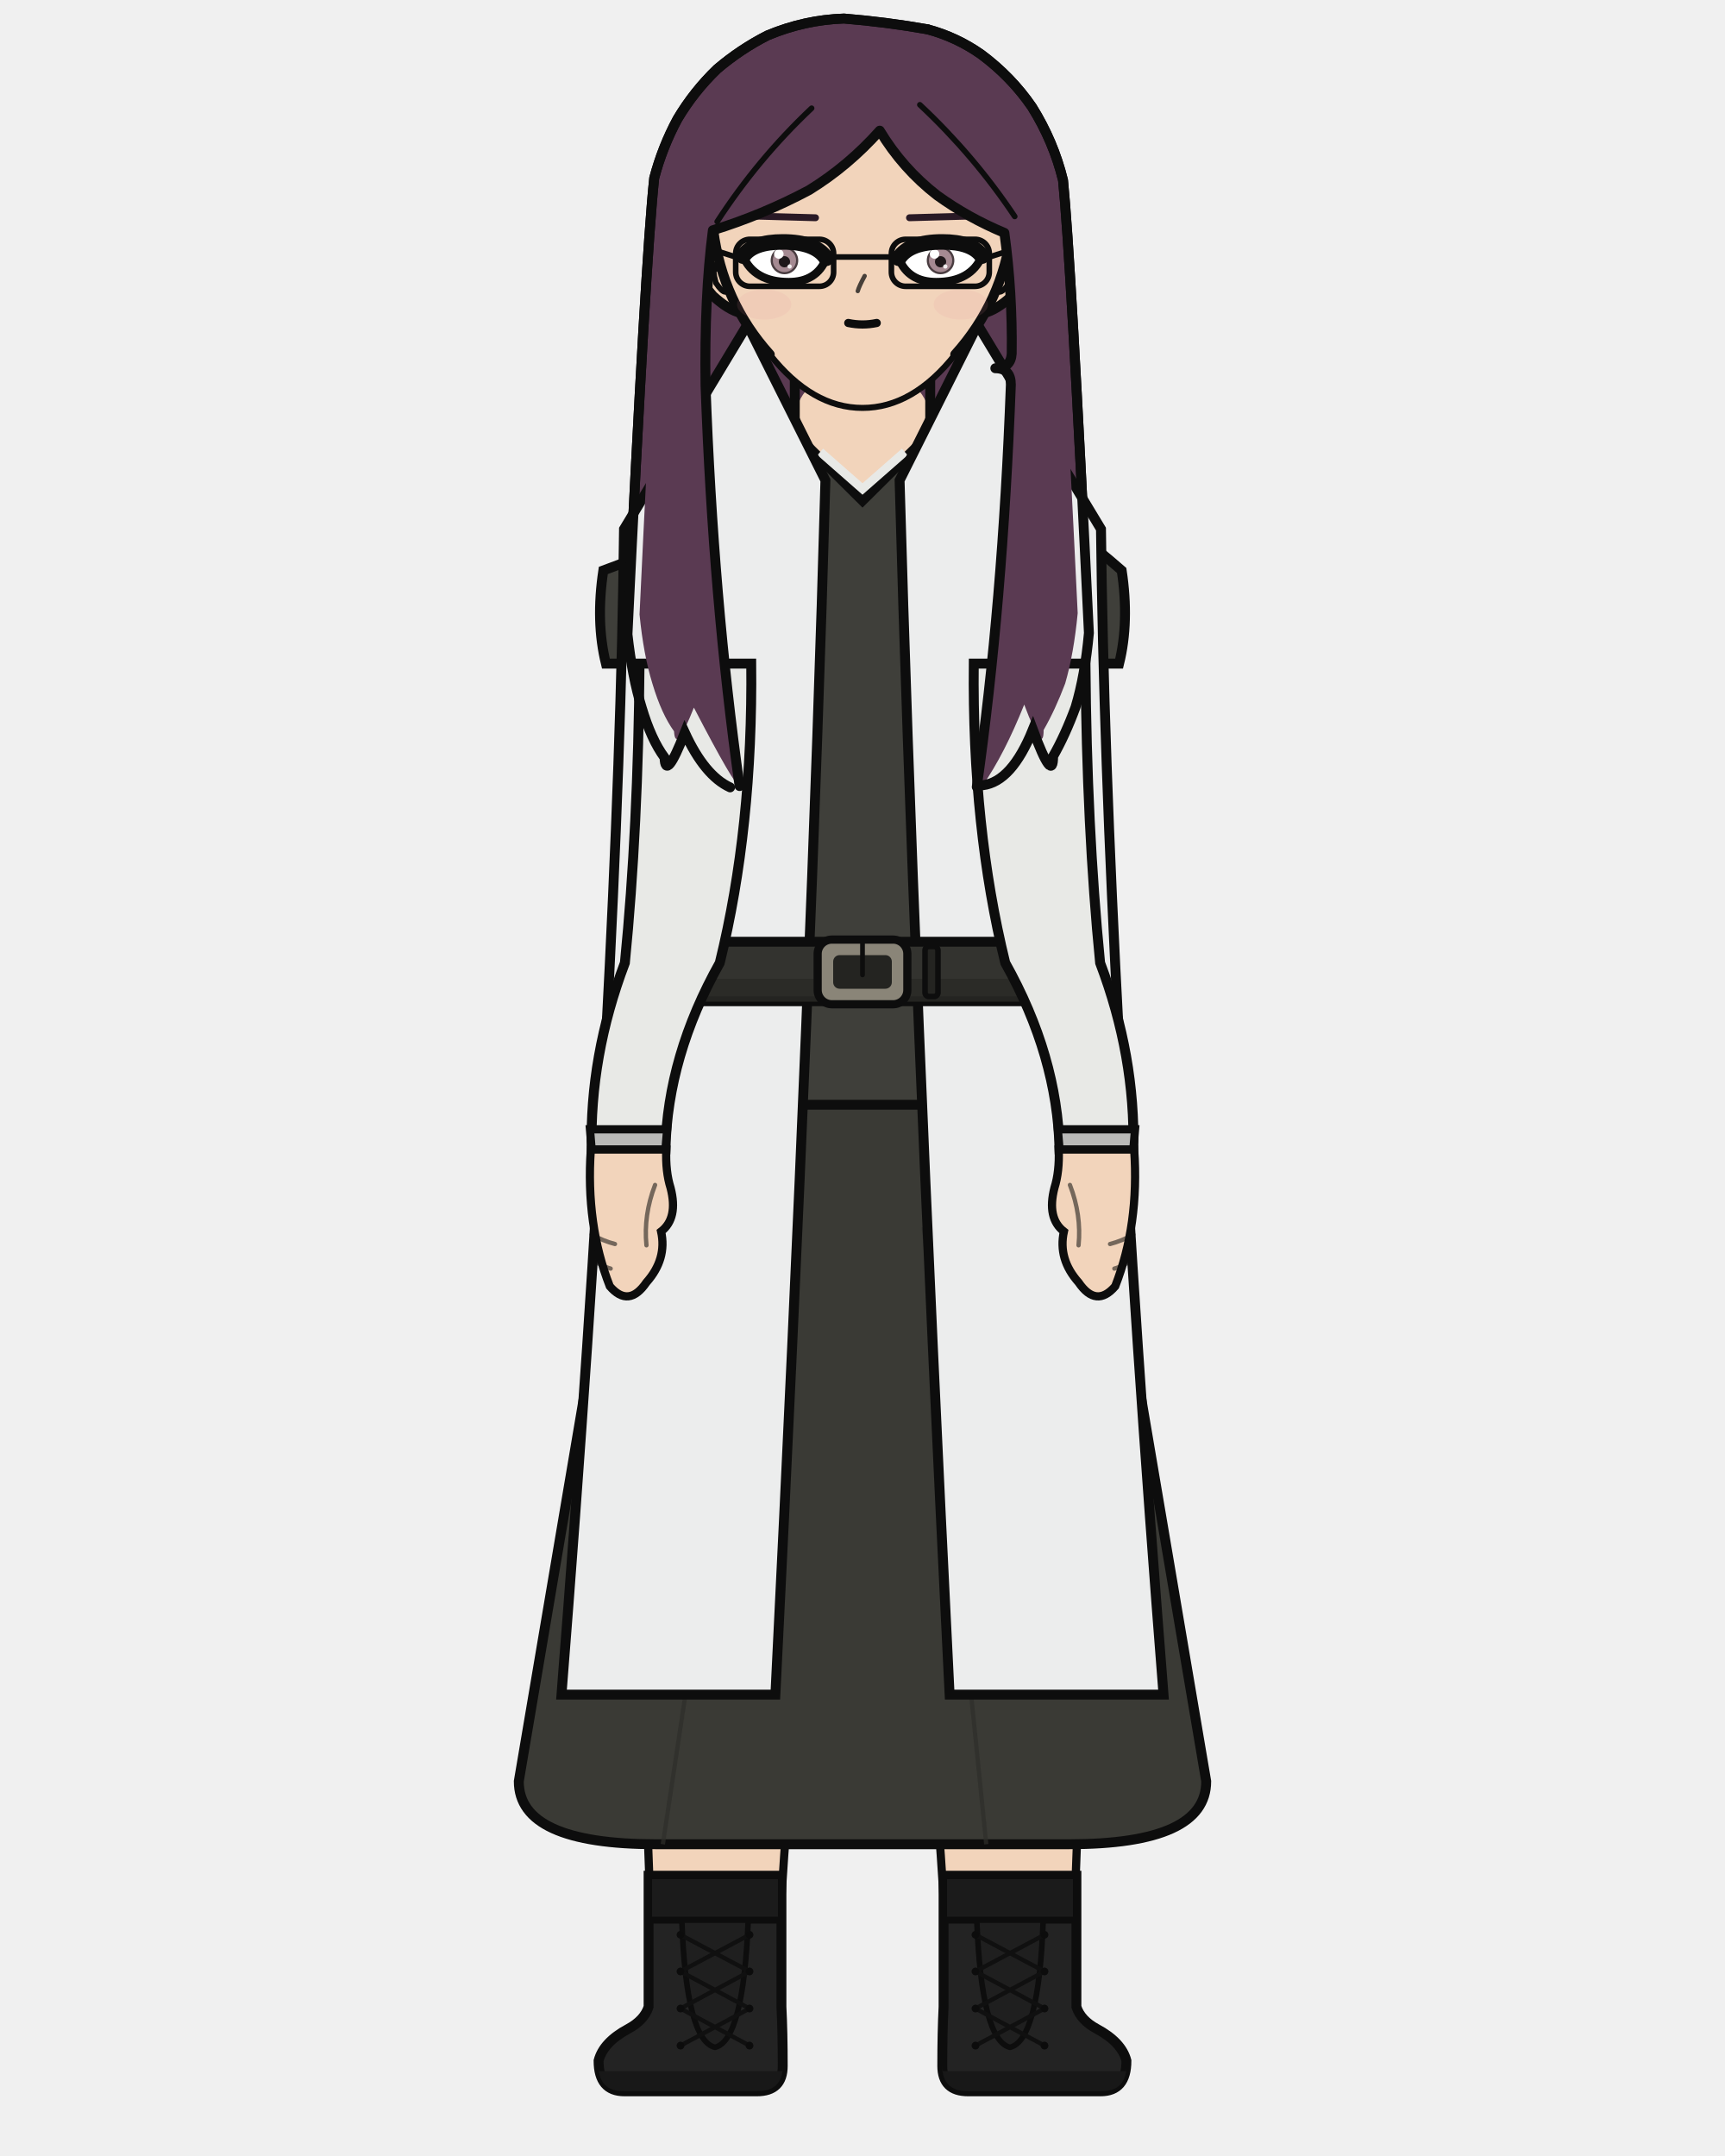
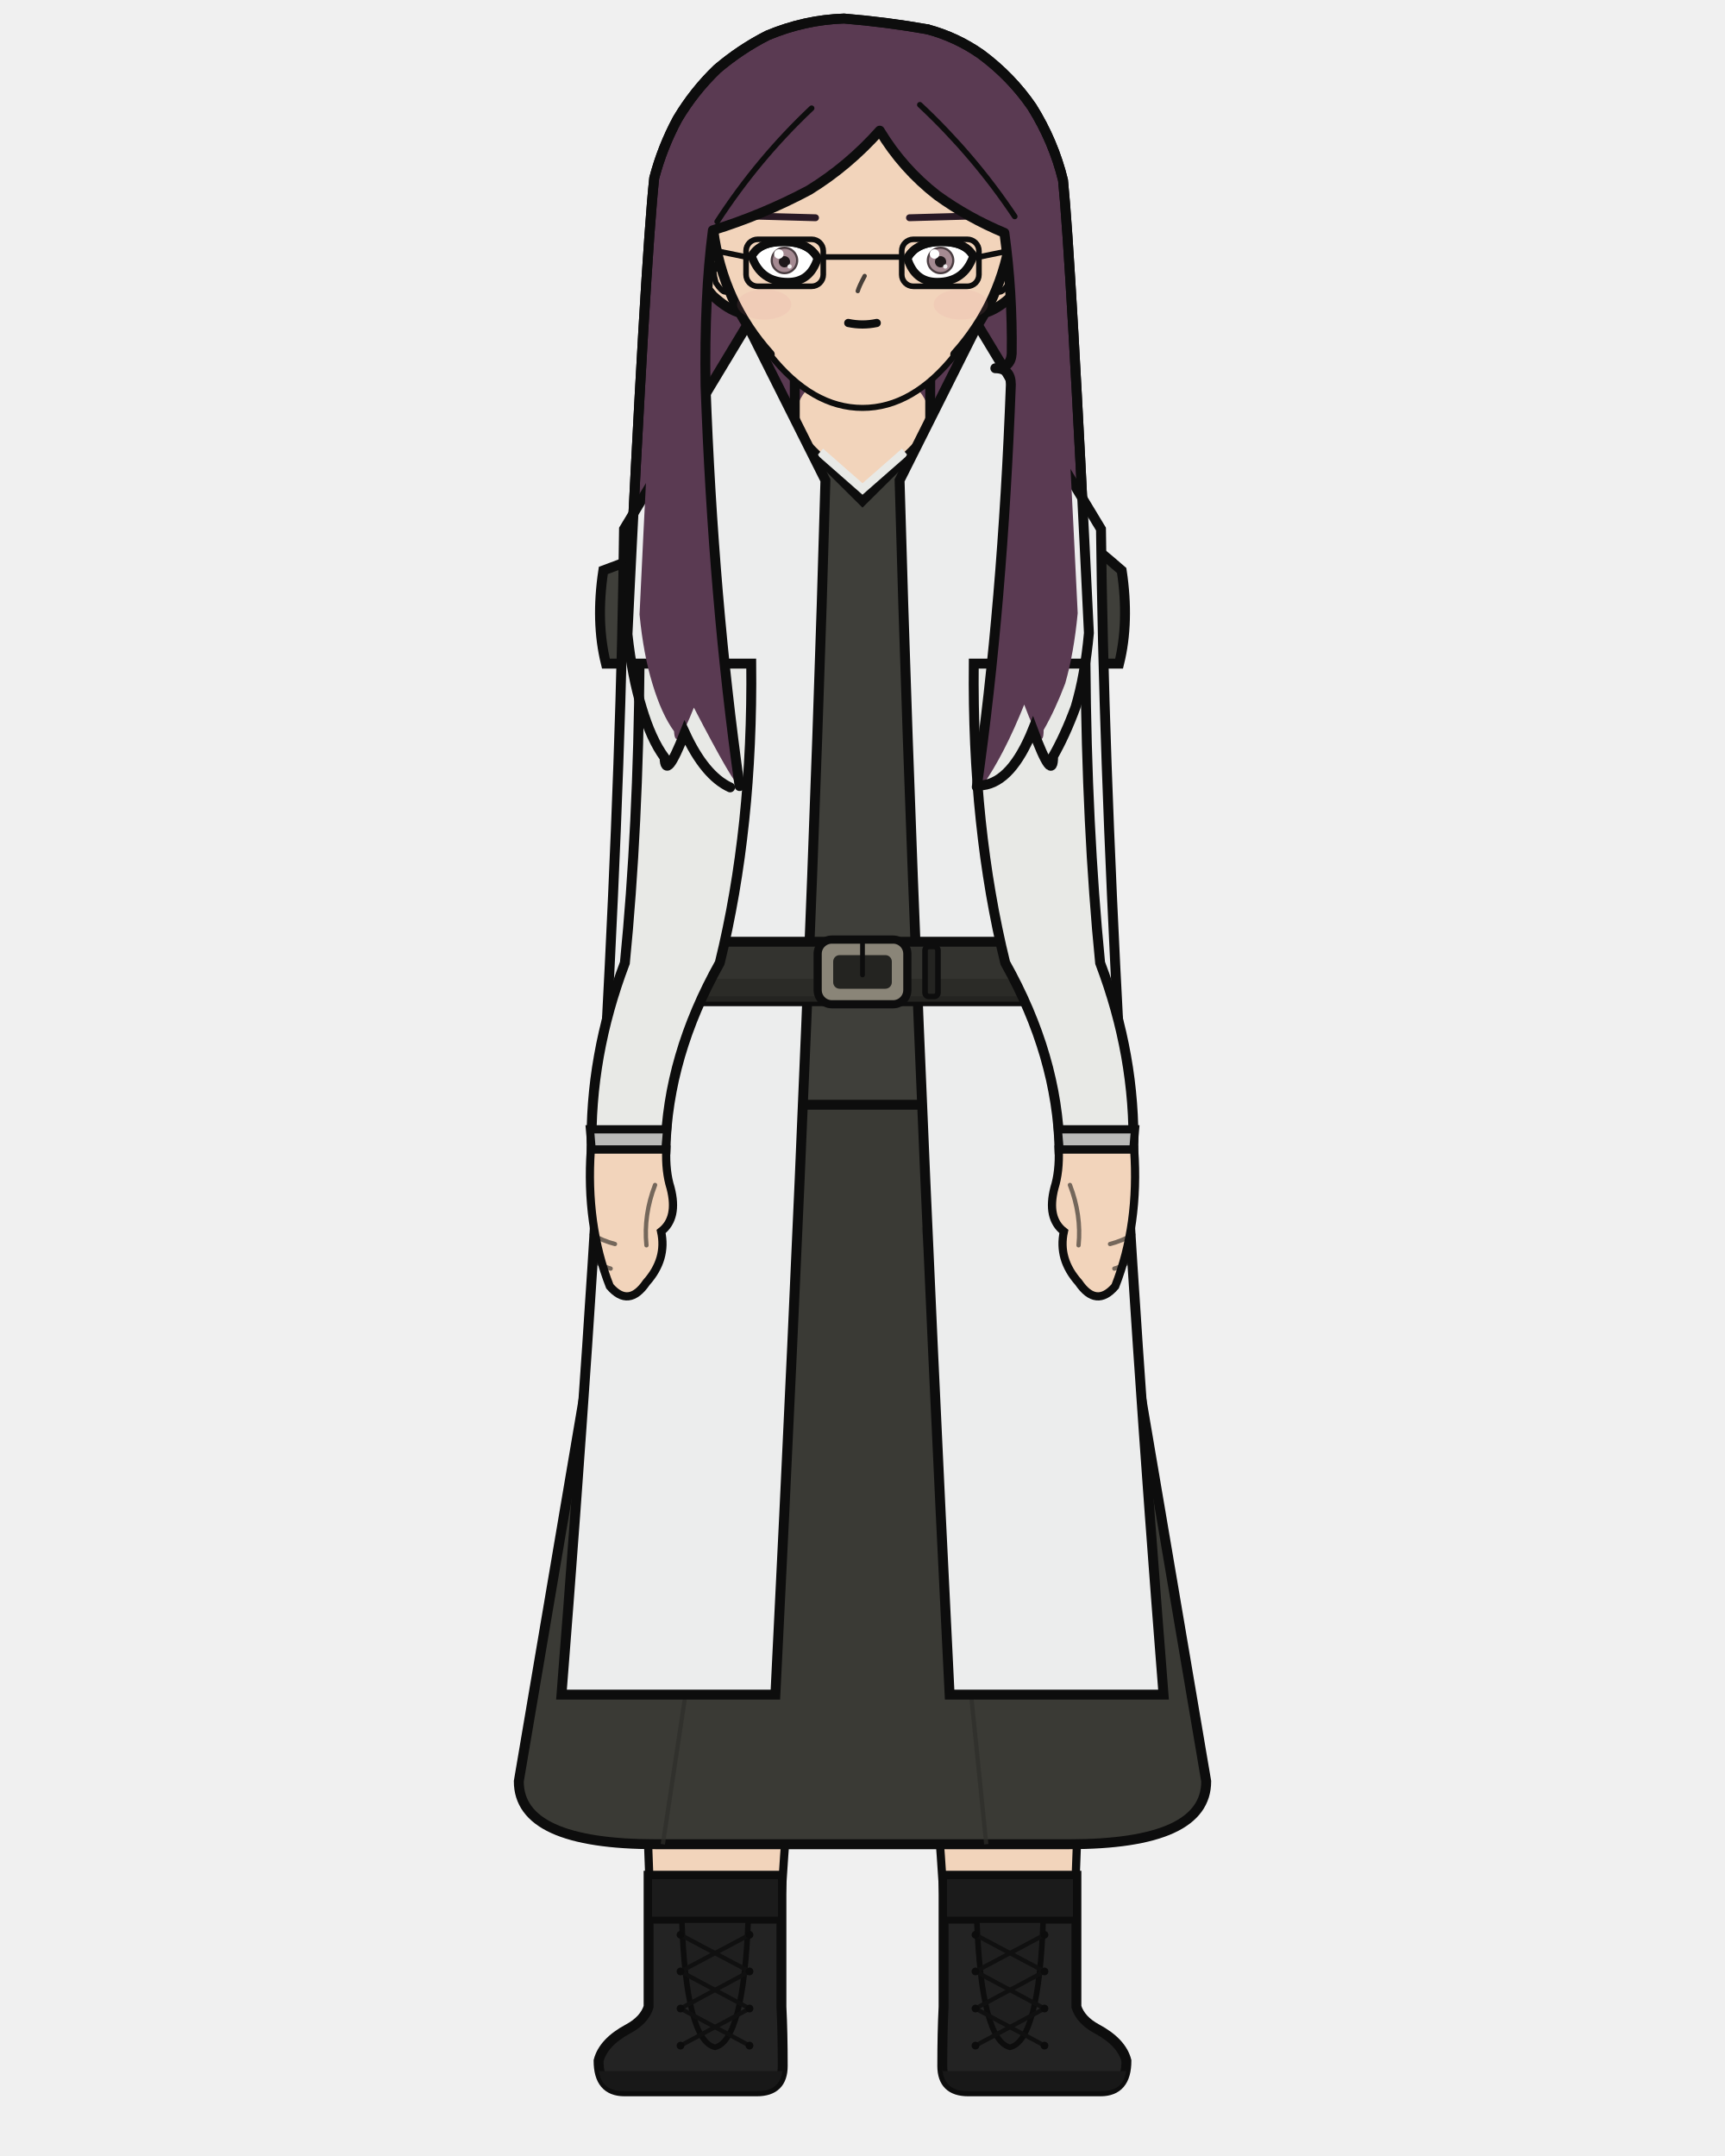
<svg xmlns="http://www.w3.org/2000/svg" width="400" height="500" viewBox="0 0 400 500">
  <defs>
    <clipPath id="hair-front">
      <path d="M 171.5 182.3 Q 165.4 139.1 163.6 89.4 Q 163.3 68.9 165.3 53.4 Q 176.9 49.8 187.6 44.1 Q 196.7 38.5 204.0 30.3 Q 209.3 39.1 217.3 45.3 Q 224.5 50.5 232.9 54.0 Q 234.8 67.9 234.6 82.0 Q 234.4 85.4 230.8 85.4 Q 234.4 85.4 234.4 89.2 Q 232.5 140.2 226.5 182.5 Q 227.2 182.3 227.9 182.1 Q 232.9 174.9 237.5 163.4 Q 242.0 175.4 242.0 169.3 Q 244.7 164.6 247.0 158.5 Q 249.0 151.6 249.9 142.2 Q 245.9 59.3 244.2 42.3 Q 242.0 33.8 237.4 26.2 Q 232.7 19.6 226.1 14.6 Q 220.7 10.8 214.4 9.1 Q 205.2 7.6 195.9 6.7 Q 187.3 7.1 179.1 10.5 Q 173.1 13.5 168.0 17.8 Q 162.8 22.8 159.2 28.9 Q 155.9 35.1 154.1 41.9 Q 152.2 59.7 148.3 142.5 Q 149.2 151.8 151.3 158.6 Q 153.4 165.6 156.3 169.6 Q 156.6 175.0 160.9 164.1 Q 170.4 182.4 171.5 182.3 Z" />
    </clipPath>
  </defs>
  <path d="M 169.3 182.6 Q 163.4 179.9 158.8 169.9 Q 154.3 181.4 154.1 175.7 Q 151.0 171.5 148.8 164.1 Q 146.6 157.0 145.5 147.1 Q 149.7 60.0 151.7 41.3 Q 153.6 34.1 157.1 27.6 Q 160.9 21.2 166.3 16.0 Q 171.7 11.4 178.0 8.2 Q 186.6 4.6 195.7 4.3 Q 205.5 5.1 215.1 6.8 Q 221.8 8.6 227.5 12.6 Q 234.5 17.8 239.3 24.8 Q 244.3 32.8 246.5 41.8 Q 248.3 59.6 252.5 146.8 Q 251.6 156.7 249.4 164.0 Q 247.0 170.5 244.2 175.4 Q 244.2 181.9 239.5 169.2 Q 234.6 181.3 227.9 182.1 Q 198.6 188.9 169.3 182.6 Z" fill="#5a3a52" />
  <path d="M 169.3 182.6 Q 163.4 179.9 158.8 169.9 Q 154.3 181.4 154.1 175.7 Q 151.0 171.5 148.8 164.1 Q 146.6 157.0 145.5 147.1 Q 149.7 60.0 151.7 41.3 Q 153.6 34.1 157.1 27.6 Q 160.9 21.2 166.3 16.0 Q 171.7 11.4 178.0 8.2 Q 186.6 4.6 195.7 4.3 Q 205.5 5.1 215.1 6.8 Q 221.8 8.6 227.5 12.6 Q 234.5 17.8 239.3 24.8 Q 244.3 32.8 246.5 41.8 Q 248.3 59.6 252.5 146.8 Q 251.6 156.7 249.4 164.0 Q 247.0 170.5 244.2 175.4 Q 244.2 181.9 239.5 169.2 Q 234.6 181.3 227.9 182.1 Q 198.6 188.9 169.3 182.6 Z" fill="none" stroke="#0d0d0d" stroke-width="2.3" stroke-linecap="round" stroke-linejoin="round" />
  <rect x="184.3" y="86.7" width="31.4" height="34.1" rx="11.0" fill="#f2d4bb" />
  <line x1="184.3" y1="86.7" x2="184.3" y2="120.9" stroke="#0d0d0d" stroke-width="2.3" />
  <line x1="215.7" y1="86.7" x2="215.7" y2="120.9" stroke="#0d0d0d" stroke-width="2.3" />
  <path d="M 147.3 256.2 L 252.7 256.2 Q 252.7 336.2 251.2 370.4 Q 250.9 403.7 248.2 465.4 L 220.2 465.4 Q 215.8 370.4 200.0 288.2 Q 184.2 370.4 179.8 465.4 L 151.8 465.4 Q 149.1 403.7 148.8 370.4 Q 147.3 336.2 147.3 256.2 Z" fill="#f2d4bb" stroke="#0d0d0d" stroke-width="1.9" stroke-linejoin="round" />
  <path d="M 147.3 256.2 L 252.7 256.2 L 243.2 301.3 Q 200.0 306.3 156.8 301.3 Z" fill="#e8e4dc" stroke="#0d0d0d" stroke-width="1.9" stroke-linejoin="round" />
  <path d="M 181.2 435.0 L 181.2 465.4 Q 181.5 471.3 181.5 479.1 Q 181.5 485.0 175.5 485.0 L 144.8 485.0 Q 138.8 485.0 138.8 477.9 Q 139.9 473.6 145.7 470.5 Q 149.4 468.5 150.4 465.4 L 150.4 435.0 Z" fill="#232323" stroke="#0d0d0d" stroke-width="2.3" />
  <path d="M 181.5 480.3 L 138.8 480.3 L 138.8 479.1 Q 138.8 485.0 144.8 485.0 L 175.5 485.0 Q 181.5 485.0 181.5 479.1 Z" fill="#181818" />
  <rect x="150.4" y="435.0" width="30.8" height="10.3" fill="#1b1b1b" stroke="#0d0d0d" stroke-width="1.6" />
  <path d="M 158.1 445.3 L 173.5 445.3 Q 172.4 473.2 165.8 474.8 Q 159.1 473.2 158.1 445.3 Z" fill="#1f1f1f" stroke="#0d0d0d" stroke-width="1.3" />
  <line x1="173.8" y1="448.7" x2="157.8" y2="457.2" stroke="#101010" stroke-width="1.0" stroke-linecap="round" />
  <line x1="157.8" y1="448.7" x2="173.8" y2="457.2" stroke="#101010" stroke-width="1.0" stroke-linecap="round" />
  <line x1="173.8" y1="457.2" x2="157.8" y2="465.8" stroke="#101010" stroke-width="1.0" stroke-linecap="round" />
  <line x1="157.8" y1="457.2" x2="173.8" y2="465.8" stroke="#101010" stroke-width="1.0" stroke-linecap="round" />
  <line x1="173.8" y1="465.8" x2="157.8" y2="474.4" stroke="#101010" stroke-width="1.0" stroke-linecap="round" />
  <line x1="157.8" y1="465.8" x2="173.8" y2="474.4" stroke="#101010" stroke-width="1.0" stroke-linecap="round" />
  <circle cx="157.8" cy="448.7" r="0.9" fill="#0c0c0c" />
  <circle cx="173.8" cy="448.7" r="0.9" fill="#0c0c0c" />
  <circle cx="157.8" cy="457.2" r="0.9" fill="#0c0c0c" />
  <circle cx="173.8" cy="457.2" r="0.9" fill="#0c0c0c" />
  <circle cx="157.8" cy="465.8" r="0.9" fill="#0c0c0c" />
  <circle cx="173.8" cy="465.8" r="0.9" fill="#0c0c0c" />
  <circle cx="157.8" cy="474.4" r="0.9" fill="#0c0c0c" />
  <circle cx="173.8" cy="474.4" r="0.9" fill="#0c0c0c" />
  <path d="M 218.8 435.0 L 218.8 465.4 Q 218.5 471.3 218.5 479.1 Q 218.5 485.0 224.5 485.0 L 255.2 485.0 Q 261.2 485.0 261.2 477.9 Q 260.1 473.6 254.3 470.5 Q 250.6 468.5 249.6 465.4 L 249.6 435.0 Z" fill="#232323" stroke="#0d0d0d" stroke-width="2.3" />
  <path d="M 218.5 480.3 L 261.2 480.3 L 261.2 479.1 Q 261.2 485.0 255.2 485.0 L 224.5 485.0 Q 218.5 485.0 218.5 479.1 Z" fill="#181818" />
  <rect x="218.8" y="435.0" width="30.8" height="10.3" fill="#1b1b1b" stroke="#0d0d0d" stroke-width="1.6" />
  <path d="M 226.5 445.3 L 241.9 445.3 Q 240.9 473.2 234.2 474.8 Q 227.6 473.2 226.5 445.3 Z" fill="#1f1f1f" stroke="#0d0d0d" stroke-width="1.3" />
  <line x1="242.2" y1="448.7" x2="226.2" y2="457.2" stroke="#101010" stroke-width="1.0" stroke-linecap="round" />
  <line x1="226.2" y1="448.7" x2="242.2" y2="457.2" stroke="#101010" stroke-width="1.0" stroke-linecap="round" />
  <line x1="242.2" y1="457.2" x2="226.2" y2="465.8" stroke="#101010" stroke-width="1.0" stroke-linecap="round" />
  <line x1="226.2" y1="457.2" x2="242.2" y2="465.8" stroke="#101010" stroke-width="1.0" stroke-linecap="round" />
  <line x1="242.2" y1="465.8" x2="226.2" y2="474.4" stroke="#101010" stroke-width="1.0" stroke-linecap="round" />
  <line x1="226.2" y1="465.8" x2="242.2" y2="474.4" stroke="#101010" stroke-width="1.0" stroke-linecap="round" />
  <circle cx="226.2" cy="448.7" r="0.9" fill="#0c0c0c" />
  <circle cx="242.2" cy="448.7" r="0.9" fill="#0c0c0c" />
  <circle cx="226.2" cy="457.2" r="0.9" fill="#0c0c0c" />
  <circle cx="242.2" cy="457.2" r="0.9" fill="#0c0c0c" />
  <circle cx="226.2" cy="465.8" r="0.9" fill="#0c0c0c" />
  <circle cx="242.2" cy="465.8" r="0.9" fill="#0c0c0c" />
  <circle cx="226.2" cy="474.4" r="0.9" fill="#0c0c0c" />
  <circle cx="242.2" cy="474.4" r="0.9" fill="#0c0c0c" />
  <path d="M 152.5 223.3 L 120.3 413.1 Q 120.3 427.7 152.2 427.7 L 247.8 427.7 Q 279.7 427.7 279.7 413.1 L 247.5 223.3 Z" fill="#3a3a35" stroke="#0d0d0d" stroke-width="2.3" />
  <line x1="175.3" y1="284.6" x2="153.7" y2="427.7" stroke="#2e2e2a" stroke-width="1.0" opacity="0.7" />
  <line x1="214.2" y1="284.6" x2="228.7" y2="427.7" stroke="#2e2e2a" stroke-width="1.0" opacity="0.7" />
  <path d="M 187.4 103.6 Q 170.0 121.4 139.9 132.3 Q 138.1 144.2 140.5 153.9 L 158.7 153.9 Q 158.7 192.0 161.1 223.3 Q 147.3 241.4 147.3 256.2 L 252.7 256.2 Q 252.7 241.4 238.9 223.3 Q 241.3 192.0 241.3 153.9 L 259.5 153.9 Q 261.9 144.2 260.1 132.3 Q 237.2 112.2 212.6 103.6 L 200.0 116.1 Z" fill="#3f3f3a" stroke="#0d0d0d" stroke-width="2.3" />
  <path d="M 190.2 104.8 L 200.0 113.4 L 209.8 104.8" fill="none" stroke="#e8e9e6" stroke-width="2.0" />
  <path d="M 191.4 111.4 L 173.3 75.3 L 144.7 122.7 Q 143.6 223.3 130.2 393.0 L 179.8 393.0 Q 188.3 223.3 191.4 111.4 Z" fill="#eceded" stroke="#0d0d0d" stroke-width="2.3" />
  <path d="M 208.6 111.4 L 226.7 75.3 L 255.3 122.7 Q 256.4 223.3 269.8 393.0 L 220.2 393.0 Q 211.7 223.3 208.6 111.4 Z" fill="#eceded" stroke="#0d0d0d" stroke-width="2.3" />
  <rect x="159.9" y="218.4" width="80.1" height="13.8" rx="2.5" fill="#33332f" stroke="#0d0d0d" stroke-width="2.3" />
  <rect x="159.9" y="227.0" width="80.1" height="5.3" rx="2.5" fill="#292925" opacity="0.8" />
  <rect x="189.6" y="217.9" width="20.8" height="15.0" rx="3.3" fill="#8a8578" stroke="#0d0d0d" stroke-width="1.9" />
  <rect x="193.2" y="221.5" width="13.6" height="7.8" rx="1.5" fill="#242421" />
  <line x1="200.0" y1="217.9" x2="200.0" y2="226.1" stroke="#0d0d0d" stroke-width="1.1" stroke-linecap="round" />
  <rect x="214.5" y="219.5" width="3.0" height="11.6" rx="0.9" fill="#242421" stroke="#0d0d0d" stroke-width="1.3" />
  <path d="M 174.2 153.9 L 148.3 153.9 Q 148.0 192.0 144.9 223.3 Q 136.7 244.9 137.2 266.6 L 154.3 266.6 Q 154.8 244.9 166.9 223.3 Q 174.6 192.0 174.2 153.9 Z" fill="#e8e9e6" stroke="#0d0d0d" stroke-width="2.3" />
  <path d="M 136.8 261.9 L 154.7 261.9 L 154.3 266.6 L 137.2 266.6 Z" fill="#babab8" stroke="#0d0d0d" stroke-width="1.9" />
  <path d="M 137.0 266.6 Q 135.8 284.0 141.4 298.3 Q 145.8 303.4 149.9 297.4 Q 154.7 292.0 153.3 285.6 Q 157.3 282.5 155.5 275.5 Q 154.3 271.7 154.5 266.6 Z" fill="#f2d4bb" stroke="#0d0d0d" stroke-width="1.9" />
  <path d="M 151.9 274.8 Q 149.2 281.8 149.9 288.8" fill="none" stroke="#0d0d0d" stroke-width="1.0" opacity="0.55" stroke-linecap="round" />
  <path d="M 137.2 286.3 Q 139.9 287.8 142.6 288.5" fill="none" stroke="#0d0d0d" stroke-width="1.0" opacity="0.55" stroke-linecap="round" />
  <path d="M 137.2 292.0 Q 139.4 293.6 141.6 294.2" fill="none" stroke="#0d0d0d" stroke-width="1.0" opacity="0.55" stroke-linecap="round" />
  <path d="M 225.8 153.9 L 251.7 153.9 Q 252.0 192.0 255.1 223.3 Q 263.3 244.9 262.8 266.6 L 245.7 266.6 Q 245.2 244.9 233.1 223.3 Q 225.4 192.0 225.8 153.9 Z" fill="#e8e9e6" stroke="#0d0d0d" stroke-width="2.3" />
  <path d="M 245.3 261.9 L 263.2 261.9 L 262.8 266.6 L 245.7 266.6 Z" fill="#babab8" stroke="#0d0d0d" stroke-width="1.9" />
  <path d="M 263.0 266.6 Q 264.2 284.0 258.6 298.3 Q 254.2 303.4 250.1 297.4 Q 245.3 292.0 246.7 285.6 Q 242.7 282.5 244.5 275.5 Q 245.7 271.7 245.5 266.6 Z" fill="#f2d4bb" stroke="#0d0d0d" stroke-width="1.9" />
  <path d="M 248.1 274.8 Q 250.8 281.8 250.1 288.8" fill="none" stroke="#0d0d0d" stroke-width="1.0" opacity="0.55" stroke-linecap="round" />
  <path d="M 262.8 286.3 Q 260.1 287.8 257.4 288.5" fill="none" stroke="#0d0d0d" stroke-width="1.0" opacity="0.55" stroke-linecap="round" />
  <path d="M 262.8 292.0 Q 260.6 293.6 258.4 294.2" fill="none" stroke="#0d0d0d" stroke-width="1.0" opacity="0.55" stroke-linecap="round" />
  <path d="M 165.6 54.5 Q 163.3 54.7 162.0 57.0 Q 161.0 59.5 162.0 63.6 Q 163.4 66.5 165.3 68.6 Q 168.9 71.9 171.8 72.6 Z" fill="#f2d4bb" />
  <path d="M 165.6 54.5 Q 163.3 54.7 162.0 57.0 Q 161.0 59.5 162.0 63.6 Q 163.4 66.5 165.3 68.6 Q 168.9 71.9 171.8 72.6" fill="none" stroke="#0d0d0d" stroke-width="2.3" stroke-linecap="round" />
  <path d="M 163.1 61.8 Q 162.5 59.8 162.8 59.1 Q 163.2 58.7 164.0 59.2 Q 164.9 60.6 165.9 62.3 Q 165.1 62.3 166.0 65.6 Q 167.4 67.7 168.2 67.7" fill="none" stroke="#0d0d0d" stroke-width="1.3" stroke-linecap="round" />
  <path d="M 234.4 54.5 Q 236.7 54.7 238.0 57.0 Q 239.0 59.5 238.0 63.6 Q 236.6 66.5 234.7 68.6 Q 231.1 71.9 228.2 72.6 Z" fill="#f2d4bb" />
  <path d="M 234.4 54.5 Q 236.7 54.7 238.0 57.0 Q 239.0 59.5 238.0 63.6 Q 236.6 66.5 234.7 68.6 Q 231.1 71.9 228.2 72.6" fill="none" stroke="#0d0d0d" stroke-width="2.3" stroke-linecap="round" />
  <path d="M 236.9 61.8 Q 237.5 59.8 237.2 59.1 Q 236.8 58.7 236.0 59.2 Q 235.1 60.6 234.1 62.3 Q 234.9 62.3 234.0 65.6 Q 232.6 67.7 231.8 67.7" fill="none" stroke="#0d0d0d" stroke-width="1.3" stroke-linecap="round" />
  <path d="M 200.0 14.1 Q 214.6 14.1 225.0 25.6 Q 235.3 37.1 234.6 53.4 Q 232.4 70.1 221.5 82.2 Q 211.7 94.6 200.0 94.6 Q 188.3 94.6 178.5 82.2 Q 167.6 70.1 165.4 53.4 Q 164.7 37.1 175.0 25.6 Q 185.4 14.1 200.0 14.1 Z" fill="#f2d4bb" />
  <path d="M 178.5 82.2 Q 167.6 70.1 165.4 53.4 Q 164.7 37.1 175.0 25.6 Q 185.4 14.1 200.0 14.1 Q 214.6 14.1 225.0 25.6 Q 235.3 37.1 234.6 53.4 Q 232.4 70.1 221.5 82.2" fill="none" stroke="#0d0d0d" stroke-width="2.3" stroke-linecap="round" />
  <path d="M 221.5 82.2 Q 211.7 94.6 200.0 94.6 Q 188.3 94.6 178.5 82.2" fill="none" stroke="#0d0d0d" stroke-width="1.4" stroke-linecap="round" />
  <line x1="189.1" y1="50.5" x2="174.8" y2="50.1" stroke="#291925" stroke-width="1.6" stroke-linecap="round" />
  <defs>
    <clipPath id="eye-l">
-       <path d="M 191.6 59.9 Q 189.1 56.1 181.5 56.1 Q 174.6 56.1 172.3 59.4 Q 174.9 65.4 182.9 65.4 Q 189.4 65.4 191.6 59.9 Z" />
+       <path d="M 189.6 59.9 Q 187.6 56.1 181.6 56.1 Q 176.1 56.1 174.3 59.4 Q 176.4 65.4 182.7 65.4 Q 187.9 65.4 189.6 59.9 Z" />
    </clipPath>
  </defs>
-   <path d="M 191.6 59.9 Q 189.1 56.1 181.5 56.1 Q 174.6 56.1 172.3 59.4 Q 174.9 65.4 182.9 65.4 Q 189.4 65.4 191.6 59.9 Z" fill="white" stroke="#0d0d0d" stroke-width="1.9" />
+   <path d="M 189.6 59.9 Q 187.6 56.1 181.6 56.1 Q 176.1 56.1 174.3 59.4 Q 176.4 65.4 182.7 65.4 Q 187.9 65.4 189.6 59.9 Z" fill="white" stroke="#0d0d0d" stroke-width="1.9" />
  <g clip-path="url(#eye-l)">
    <circle cx="181.9" cy="60.4" r="3.2" fill="#4a3d41" />
    <circle cx="181.9" cy="60.4" r="2.7" fill="#a58a92" />
    <circle cx="181.9" cy="60.7" r="1.3" fill="#1e181a" />
    <circle cx="180.6" cy="58.9" r="1.1" fill="white" />
    <circle cx="183.1" cy="61.8" r="0.5" fill="white" opacity="0.85" />
  </g>
-   <path d="M 191.6 59.9 Q 189.1 56.1 181.5 56.1 Q 174.6 56.1 172.3 59.4" fill="none" stroke="#0d0d0d" stroke-width="3.6" stroke-linecap="round" />
+   <path d="M 189.6 59.9 Q 187.6 56.1 181.6 56.1 Q 176.1 56.1 174.3 59.4" fill="none" stroke="#0d0d0d" stroke-width="1.9" stroke-linecap="round" />
  <line x1="210.9" y1="50.5" x2="225.2" y2="50.1" stroke="#291925" stroke-width="1.6" stroke-linecap="round" />
  <defs>
    <clipPath id="eye-r">
-       <path d="M 208.4 59.9 Q 210.9 56.1 218.5 56.1 Q 225.4 56.1 227.7 59.4 Q 225.1 65.4 217.1 65.4 Q 210.6 65.4 208.4 59.9 Z" />
+       <path d="M 210.4 59.9 Q 212.4 56.1 218.4 56.1 Q 223.9 56.1 225.7 59.4 Q 223.6 65.4 217.3 65.4 Q 212.1 65.4 210.4 59.9 Z" />
    </clipPath>
  </defs>
-   <path d="M 208.4 59.9 Q 210.9 56.1 218.5 56.1 Q 225.4 56.1 227.7 59.4 Q 225.1 65.4 217.1 65.4 Q 210.6 65.4 208.4 59.9 Z" fill="white" stroke="#0d0d0d" stroke-width="1.9" />
+   <path d="M 210.4 59.9 Q 212.4 56.1 218.4 56.1 Q 223.9 56.1 225.7 59.4 Q 223.6 65.4 217.3 65.4 Q 212.1 65.4 210.4 59.9 Z" fill="white" stroke="#0d0d0d" stroke-width="1.9" />
  <g clip-path="url(#eye-r)">
    <circle cx="218.1" cy="60.4" r="3.2" fill="#4a3d41" />
    <circle cx="218.1" cy="60.4" r="2.7" fill="#a58a92" />
    <circle cx="218.1" cy="60.7" r="1.3" fill="#1e181a" />
    <circle cx="216.7" cy="58.9" r="1.1" fill="white" />
    <circle cx="219.2" cy="61.8" r="0.5" fill="white" opacity="0.85" />
  </g>
-   <path d="M 208.4 59.9 Q 210.9 56.1 218.5 56.1 Q 225.4 56.1 227.7 59.4" fill="none" stroke="#0d0d0d" stroke-width="3.6" stroke-linecap="round" />
+   <path d="M 210.4 59.9 Q 212.4 56.1 218.4 56.1 Q 223.9 56.1 225.7 59.4" fill="none" stroke="#0d0d0d" stroke-width="1.9" stroke-linecap="round" />
  <path d="M 200.5 64.0 Q 199.2 66.4 198.9 67.5" fill="none" stroke="#0d0d0d" stroke-width="1.0" opacity="0.75" stroke-linecap="round" />
  <path d="M 196.7 74.9 Q 200.0 75.6 203.3 74.9" fill="none" stroke="#0d0d0d" stroke-width="1.9" stroke-linecap="round" />
  <ellipse cx="177.2" cy="70.6" rx="6.3" ry="3.5" fill="#e8879a" opacity="0.11" />
  <ellipse cx="222.8" cy="70.6" rx="6.3" ry="3.5" fill="#e8879a" opacity="0.11" />
-   <rect x="170.6" y="55.5" width="22.7" height="10.9" rx="3.3" fill="none" stroke="#0d0d0d" stroke-width="1.3" />
-   <rect x="206.7" y="55.5" width="22.7" height="10.9" rx="3.3" fill="none" stroke="#0d0d0d" stroke-width="1.3" />
-   <path d="M 193.3 59.6 L 206.7 59.6" fill="none" stroke="#0d0d0d" stroke-width="1.3" />
-   <path d="M 170.6 59.6 L 166.2 58.2" fill="none" stroke="#0d0d0d" stroke-width="1.3" />
-   <path d="M 229.4 59.6 L 233.8 58.2" fill="none" stroke="#0d0d0d" stroke-width="1.3" />
+   <rect x="173.0" y="55.5" width="17.9" height="10.9" rx="2.7" fill="none" stroke="#0d0d0d" stroke-width="1.3" />
+   <rect x="209.1" y="55.5" width="17.9" height="10.9" rx="2.7" fill="none" stroke="#0d0d0d" stroke-width="1.3" />
+   <path d="M 190.9 59.6 L 209.1 59.6" fill="none" stroke="#0d0d0d" stroke-width="1.3" />
+   <path d="M 173.0 59.6 L 166.2 58.2" fill="none" stroke="#0d0d0d" stroke-width="1.3" />
+   <path d="M 227.0 59.6 L 233.8 58.2" fill="none" stroke="#0d0d0d" stroke-width="1.3" />
  <path d="M 171.5 182.3 Q 165.4 139.1 163.6 89.4 Q 163.3 68.9 165.3 53.4 Q 176.9 49.8 187.6 44.1 Q 196.7 38.5 204.0 30.3 Q 209.3 39.1 217.3 45.3 Q 224.5 50.5 232.9 54.0 Q 234.8 67.9 234.6 82.0 Q 234.4 85.4 230.8 85.4 Q 234.4 85.4 234.4 89.2 Q 232.5 140.2 226.5 182.5 Q 227.2 182.3 227.9 182.1 Q 232.9 174.9 237.5 163.4 Q 242.0 175.4 242.0 169.3 Q 244.7 164.6 247.0 158.5 Q 249.0 151.6 249.9 142.2 Q 245.9 59.3 244.2 42.3 Q 242.0 33.8 237.4 26.2 Q 232.7 19.6 226.1 14.6 Q 220.7 10.8 214.4 9.1 Q 205.2 7.6 195.9 6.7 Q 187.3 7.1 179.1 10.5 Q 173.1 13.5 168.0 17.8 Q 162.8 22.8 159.2 28.9 Q 155.9 35.1 154.1 41.9 Q 152.2 59.7 148.3 142.5 Q 149.2 151.8 151.3 158.6 Q 153.4 165.6 156.3 169.6 Q 156.6 175.0 160.9 164.1 Q 170.4 182.4 171.5 182.3 Z" fill="#5a3a52" />
  <path d="M 171.5 182.3 Q 165.4 139.1 163.6 89.4 Q 163.3 68.9 165.3 53.4 Q 176.9 49.8 187.6 44.1 Q 196.7 38.5 204.0 30.3 Q 209.3 39.1 217.3 45.3 Q 224.5 50.5 232.9 54.0 Q 234.8 67.9 234.6 82.0 Q 234.4 85.4 230.8 85.4 Q 234.4 85.4 234.4 89.2 Q 232.5 140.2 226.5 182.5" fill="none" stroke="#0d0d0d" stroke-width="2.3" stroke-linecap="round" stroke-linejoin="round" />
  <path d="M 227.9 182.1 Q 234.6 181.3 239.5 169.2 Q 244.2 181.9 244.2 175.4 Q 247.0 170.5 249.4 164.0 Q 251.6 156.7 252.5 146.8 Q 248.3 59.6 246.5 41.8 Q 244.3 32.8 239.3 24.8 Q 234.5 17.8 227.5 12.6 Q 221.8 8.6 215.1 6.8" fill="none" stroke="#0d0d0d" stroke-width="2.3" stroke-linecap="round" />
  <path d="M 169.3 182.6 Q 163.4 179.9 158.8 169.9 Q 154.3 181.4 154.1 175.7 Q 151.0 171.5 148.8 164.1 Q 146.6 157.0 145.5 147.1 Q 149.7 60.0 151.7 41.3 Q 153.6 34.1 157.1 27.6 Q 160.9 21.2 166.3 16.0 Q 171.7 11.4 178.0 8.2 Q 186.6 4.6 195.7 4.3 Q 205.5 5.1 215.1 6.8" fill="none" stroke="#0d0d0d" stroke-width="2.3" stroke-linecap="round" />
  <path d="M 188.2 25.1 Q 175.7 36.9 166.3 51.4" fill="none" stroke="#0d0d0d" stroke-width="1.3" stroke-linecap="round" clip-path="url(#hair-front)" />
  <path d="M 213.3 24.3 Q 225.9 36.1 235.3 50.2" fill="none" stroke="#0d0d0d" stroke-width="1.3" stroke-linecap="round" clip-path="url(#hair-front)" />
  <path d="M 121.4 61.1 Q 115.2 107.3 118.3 153.5" fill="none" stroke="#0d0d0d" stroke-width="1.3" stroke-linecap="round" clip-path="url(#hair-front)" />
  <path d="M 278.6 61.1 Q 284.8 107.3 281.7 153.5" fill="none" stroke="#0d0d0d" stroke-width="1.3" stroke-linecap="round" clip-path="url(#hair-front)" />
</svg>
